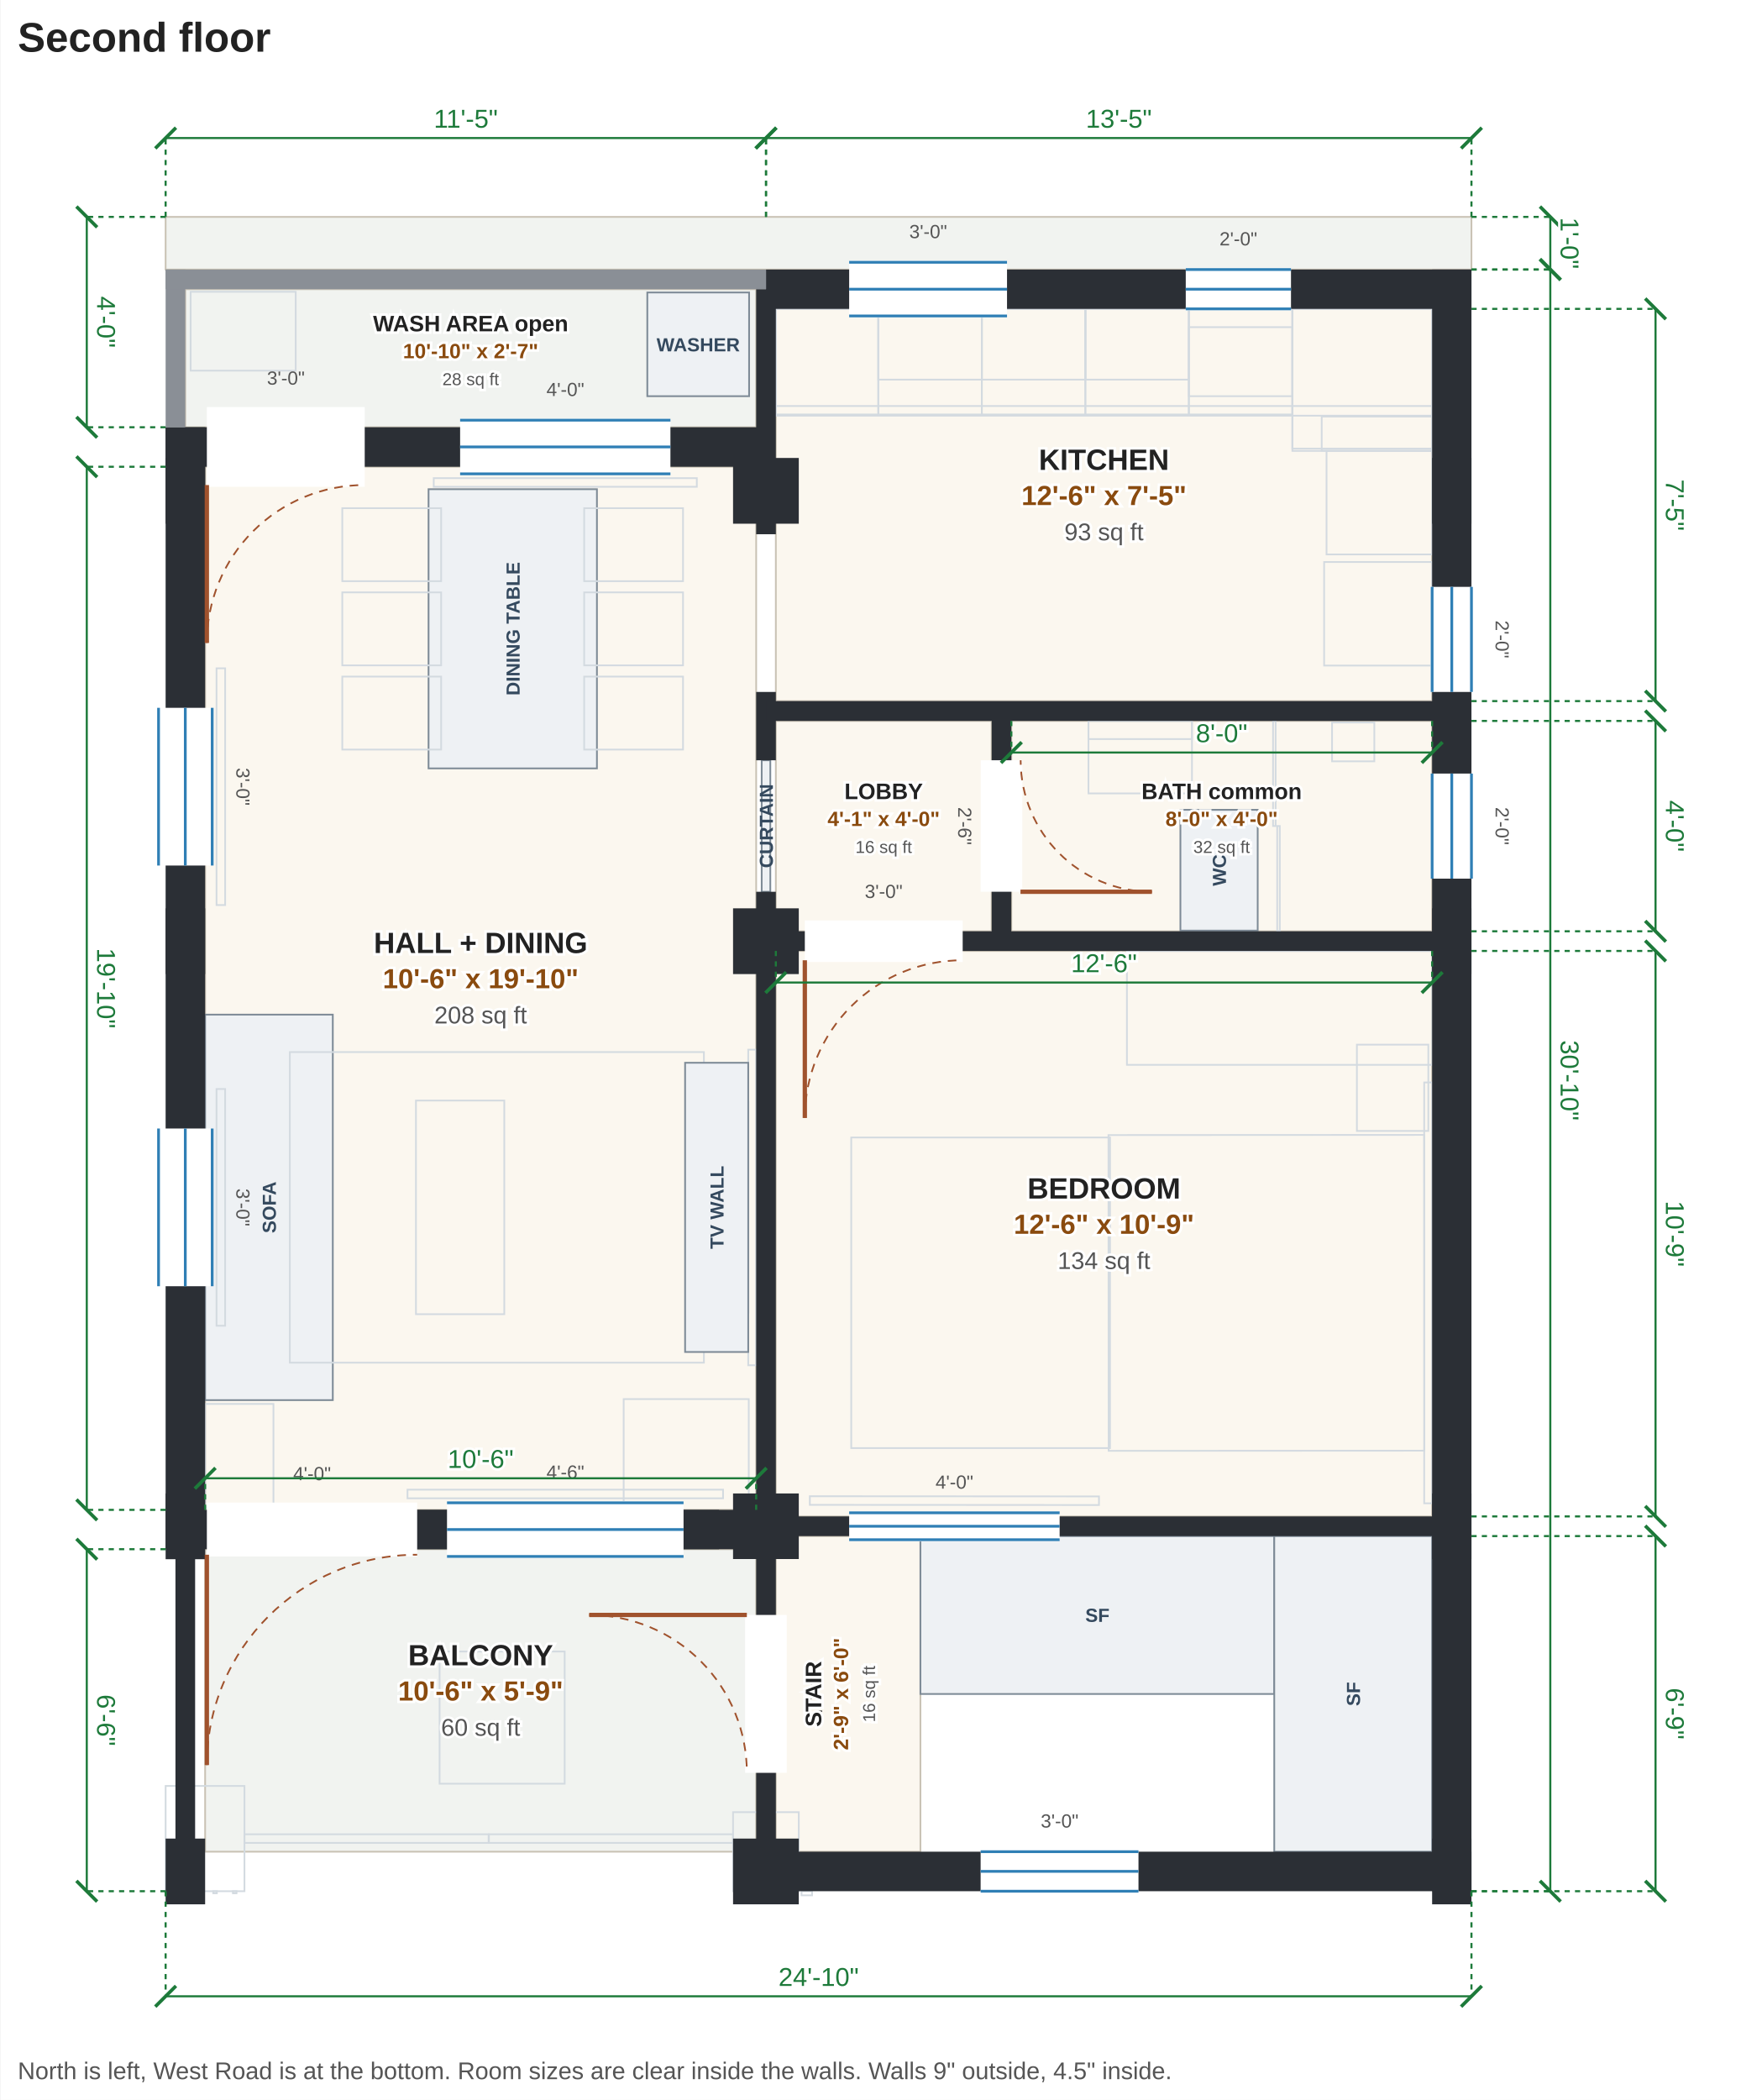
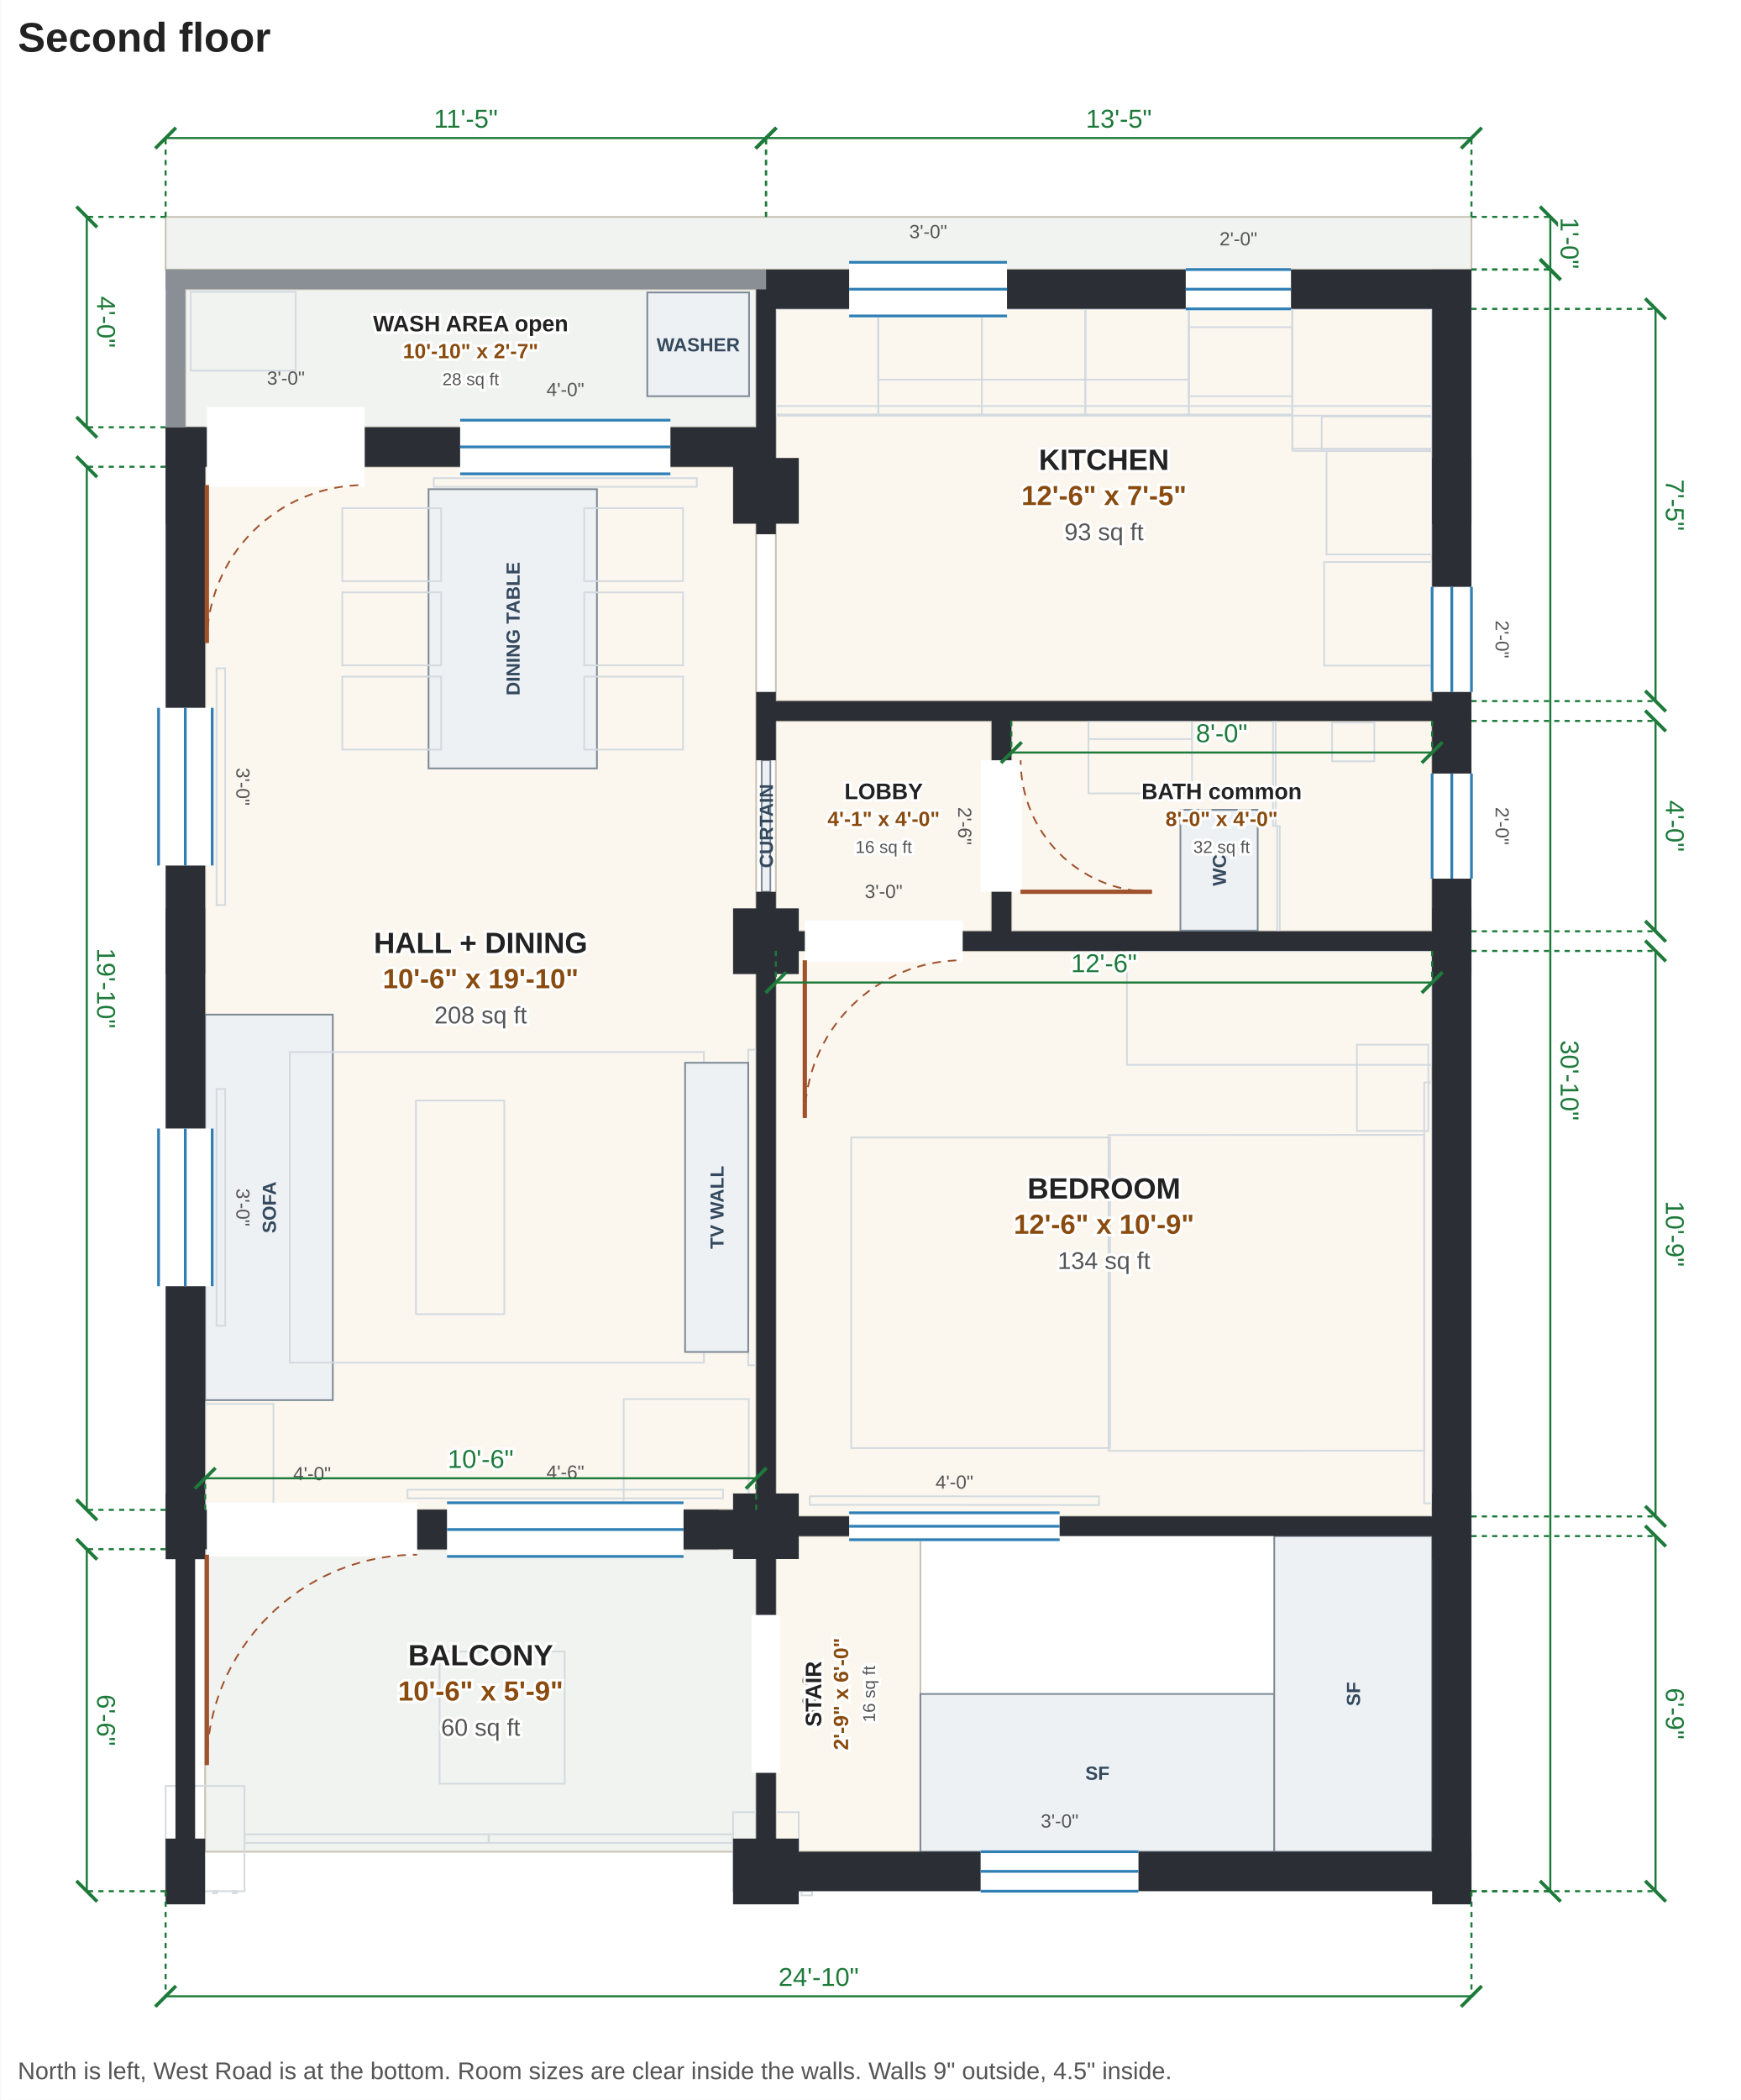
<svg xmlns="http://www.w3.org/2000/svg" viewBox="-96 -273 1009 1217" font-family="Segoe UI, Arial, sans-serif">
  <rect x="-95.72" y="-273.04" width="1009.32" height="1216.96" fill="#fff" />
  <polygon points="11.4,-105.4 342.3,-105.4 342.3,-25.4 11.4,-25.4" fill="#f1f3f0" stroke="#c9c2b4" stroke-width="1" />
  <polygon points="0.0,-147.3 756.9,-147.3 756.9,-116.8 0.0,-116.8" fill="#f1f3f0" stroke="#c9c2b4" stroke-width="1" />
  <polygon points="22.9,-2.5 342.3,-2.5 342.3,602.0 22.9,602.0" fill="#fbf7ef" stroke="#c9c2b4" stroke-width="1" />
  <polygon points="22.9,624.8 342.3,624.8 342.3,800.1 22.9,800.1" fill="#f1f3f0" stroke="#c9c2b4" stroke-width="1" />
  <polygon points="353.7,-94.0 734.1,-94.0 734.1,133.3 353.7,133.3" fill="#fbf7ef" stroke="#c9c2b4" stroke-width="1" />
  <polygon points="353.7,144.8 478.8,144.8 478.8,266.7 353.7,266.7" fill="#fbf7ef" stroke="#c9c2b4" stroke-width="1" />
  <polygon points="490.2,144.8 734.1,144.8 734.1,266.7 490.2,266.7" fill="#fbf7ef" stroke="#c9c2b4" stroke-width="1" />
  <polygon points="353.7,278.1 734.1,278.1 734.1,605.8 353.7,605.8" fill="#fbf7ef" stroke="#c9c2b4" stroke-width="1" />
  <polygon points="353.7,617.2 437.5,617.2 437.5,800.1 353.7,800.1" fill="#fbf7ef" stroke="#c9c2b4" stroke-width="1" />
  <polygon points="279.2,-103.5 338.2,-103.5 338.2,-43.4 279.2,-43.4" fill="#eef1f4" stroke="#7d8a96" stroke-width="1" />
  <text x="308.7" y="-69.4" font-size="11" font-weight="600" fill="#34495e" text-anchor="middle">WASHER</text>
  <polygon points="353.7,-94.0 413.1,-94.0 413.1,-32.8 353.7,-32.8" fill="none" stroke="#d3dae0" stroke-width="1" />
  <polygon points="413.1,-94.0 473.1,-94.0 473.1,-32.8 413.1,-32.8" fill="none" stroke="#d3dae0" stroke-width="1" />
  <polygon points="413.1,-94.0 473.1,-94.0 473.1,-53.0 413.1,-53.0" fill="none" stroke="#d3dae0" stroke-width="1" />
  <polygon points="473.1,-94.0 533.1,-94.0 533.1,-32.8 473.1,-32.8" fill="none" stroke="#d3dae0" stroke-width="1" />
  <polygon points="473.1,-94.0 533.1,-94.0 533.1,-53.0 473.1,-53.0" fill="none" stroke="#d3dae0" stroke-width="1" />
  <polygon points="533.1,-94.0 593.1,-94.0 593.1,-32.8 533.1,-32.8" fill="none" stroke="#d3dae0" stroke-width="1" />
  <polygon points="533.1,-94.0 593.1,-94.0 593.1,-53.0 533.1,-53.0" fill="none" stroke="#d3dae0" stroke-width="1" />
  <polygon points="593.1,-94.0 653.1,-94.0 653.1,-32.8 593.1,-32.8" fill="none" stroke="#d3dae0" stroke-width="1" />
  <polygon points="593.1,-83.4 653.1,-83.4 653.1,-43.4 593.1,-43.4" fill="none" stroke="#d3dae0" stroke-width="1" />
  <polygon points="653.1,-94.0 734.1,-94.0 734.1,-11.7 653.1,-11.7" fill="none" stroke="#d3dae0" stroke-width="1" />
  <polygon points="653.1,-94.0 734.1,-94.0 734.1,-13.0 653.1,-13.0" fill="none" stroke="#d3dae0" stroke-width="1" />
  <polygon points="734.1,-11.7 734.1,48.3 672.9,48.3 672.9,-11.7" fill="none" stroke="#d3dae0" stroke-width="1" />
  <polygon points="734.1,52.7 734.1,112.7 671.5,112.7 671.5,52.7" fill="none" stroke="#d3dae0" stroke-width="1" />
  <polygon points="337.8,365.7 337.8,487.7 323.6,487.7 323.6,365.7" fill="none" stroke="#d3dae0" stroke-width="1" />
  <polygon points="22.9,538.4 22.9,315.0 96.9,315.0 96.9,538.4" fill="#eef1f4" stroke="#7d8a96" stroke-width="1" />
  <text x="59.9" y="430.7" font-size="11" font-weight="600" fill="#34495e" text-anchor="middle" transform="rotate(-90 59.9 426.7)">SOFA</text>
  <polygon points="196.3,364.8 196.3,488.6 145.1,488.6 145.1,364.8" fill="none" stroke="#d3dae0" stroke-width="1" />
  <polygon points="312.0,336.7 312.0,516.7 72.0,516.7 72.0,336.7" fill="none" stroke="#d3dae0" stroke-width="1" />
  <polygon points="22.9,600.6 22.9,540.6 62.5,540.6 62.5,600.6" fill="none" stroke="#d3dae0" stroke-width="1" />
  <polygon points="265.5,537.8 338.0,537.8 338.0,614.4 265.5,614.4" fill="none" stroke="#d3dae0" stroke-width="1" />
  <polygon points="250.0,10.5 250.0,172.3 152.4,172.3 152.4,10.5" fill="#eef1f4" stroke="#7d8a96" stroke-width="1" />
  <text x="201.2" y="95.4" font-size="11" font-weight="600" fill="#34495e" text-anchor="middle" transform="rotate(-90 201.2 91.4)">DINING TABLE</text>
  <polygon points="102.4,63.8 102.4,21.5 159.7,21.5 159.7,63.8" fill="none" stroke="#d3dae0" stroke-width="1" />
  <polygon points="299.9,21.5 299.9,63.8 242.6,63.8 242.6,21.5" fill="none" stroke="#d3dae0" stroke-width="1" />
  <polygon points="102.4,112.6 102.4,70.3 159.7,70.3 159.7,112.6" fill="none" stroke="#d3dae0" stroke-width="1" />
  <polygon points="299.9,70.3 299.9,112.6 242.6,112.6 242.6,70.3" fill="none" stroke="#d3dae0" stroke-width="1" />
  <polygon points="102.4,161.4 102.4,119.1 159.7,119.1 159.7,161.4" fill="none" stroke="#d3dae0" stroke-width="1" />
  <polygon points="299.9,119.1 299.9,161.4 242.6,161.4 242.6,119.1" fill="none" stroke="#d3dae0" stroke-width="1" />
  <polygon points="323.1,595.3 140.2,595.3 140.2,590.3 323.1,590.3" fill="none" stroke="#d3dae0" stroke-width="1" />
  <polygon points="29.5,251.5 29.5,114.3 34.5,114.3 34.5,251.5" fill="none" stroke="#d3dae0" stroke-width="1" />
  <polygon points="29.5,495.3 29.5,358.1 34.5,358.1 34.5,495.3" fill="none" stroke="#d3dae0" stroke-width="1" />
  <polygon points="155.4,4.1 307.9,4.1 307.9,9.1 155.4,9.1" fill="none" stroke="#d3dae0" stroke-width="1" />
  <polygon points="345.5,243.8 345.5,167.6 350.5,167.6 350.5,243.8" fill="#eef1f4" stroke="#7d8a96" stroke-width="1" />
  <text x="348.0" y="209.7" font-size="11" font-weight="600" fill="#34495e" text-anchor="middle" transform="rotate(-90 348.0 205.7)">CURTAIN</text>
  <polygon points="729.5,384.7 729.6,567.7 546.6,567.8 546.5,384.8" fill="none" stroke="#d3dae0" stroke-width="1" />
  <polygon points="731.9,332.4 731.9,382.4 690.5,382.4 690.5,332.4" fill="none" stroke="#d3dae0" stroke-width="1" />
  <polygon points="557.2,278.1 734.2,278.1 734.2,344.1 557.2,344.1" fill="none" stroke="#d3dae0" stroke-width="1" />
  <polygon points="397.4,386.2 547.4,386.2 547.4,566.2 397.4,566.2" fill="none" stroke="#d3dae0" stroke-width="1" />
  <polygon points="541.0,599.2 373.4,599.1 373.4,594.1 541.0,594.2" fill="none" stroke="#d3dae0" stroke-width="1" />
  <polygon points="534.9,144.8 594.9,144.8 594.9,186.8 534.9,186.8" fill="none" stroke="#d3dae0" stroke-width="1" />
  <polygon points="534.9,140.3 594.9,140.3 594.9,155.3 534.9,155.3" fill="none" stroke="#d3dae0" stroke-width="1" />
  <polygon points="633.0,266.3 588.2,266.3 588.2,196.3 633.0,196.3" fill="#eef1f4" stroke="#7d8a96" stroke-width="1" />
  <text x="610.6" y="235.3" font-size="11" font-weight="600" fill="#34495e" text-anchor="middle" transform="rotate(-90 610.6 231.3)">WC</text>
  <polygon points="676.1,145.7 700.6,145.7 700.6,168.2 676.1,168.2" fill="none" stroke="#d3dae0" stroke-width="1" />
  <polygon points="45.7,790.0 187.2,790.0 187.2,795.0 45.7,795.0" fill="none" stroke="#d3dae0" stroke-width="1" />
  <polygon points="187.4,790.0 328.9,790.0 328.9,795.0 187.4,795.0" fill="none" stroke="#d3dae0" stroke-width="1" />
  <polygon points="158.8,684.1 231.3,684.1 231.3,760.7 158.8,760.7" fill="none" stroke="#d3dae0" stroke-width="1" />
  <polygon points="14.5,-103.9 75.4,-103.9 75.4,-58.2 14.5,-58.2" fill="none" stroke="#d3dae0" stroke-width="1" />
  <polygon points="353.7,-94.6 734.1,-94.6 734.1,-32.1 353.7,-32.1" fill="none" stroke="#d3dae0" stroke-width="1" />
  <polygon points="670.1,-31.6 734.1,-31.6 734.1,-11.8 670.1,-11.8" fill="none" stroke="#d3dae0" stroke-width="1" />
  <polygon points="353.7,-94.1 734.1,-94.1 734.1,-37.7 353.7,-37.7" fill="none" stroke="#d3dae0" stroke-width="1" />
  <polygon points="337.7,335.3 342.3,335.3 342.3,518.2 337.7,518.2" fill="none" stroke="#d3dae0" stroke-width="1" />
  <polygon points="301.1,342.9 337.7,342.9 337.7,510.5 301.1,510.5" fill="#eef1f4" stroke="#7d8a96" stroke-width="1" />
  <text x="319.4" y="430.7" font-size="11" font-weight="600" fill="#34495e" text-anchor="middle" transform="rotate(-90 319.4 426.7)">TV WALL</text>
  <polygon points="729.5,354.3 734.1,354.3 734.1,598.2 729.5,598.2" fill="none" stroke="#d3dae0" stroke-width="1" />
  <polygon points="641.9,144.8 643.4,144.8 643.4,205.7 641.9,205.7" fill="none" stroke="#d3dae0" stroke-width="1" />
  <polygon points="644.3,205.7 645.8,205.7 645.8,266.7 644.3,266.7" fill="none" stroke="#d3dae0" stroke-width="1" />
-   <polygon points="642.6,617.2 642.6,708.7 437.5,708.7 437.5,617.2" fill="#eef1f4" stroke="#7d8a96" stroke-width="1" />
-   <text x="540.1" y="666.9" font-size="11" font-weight="600" fill="#34495e" text-anchor="middle">SF</text>
+   <polygon points="642.6,708.7 642.6,800.1 437.5,800.1 437.5,708.7" fill="#eef1f4" stroke="#7d8a96" stroke-width="1" />
+   <text x="540.1" y="758.4" font-size="11" font-weight="600" fill="#34495e" text-anchor="middle">SF</text>
  <polygon points="642.6,617.2 734.1,617.2 734.1,800.1 642.6,800.1" fill="#eef1f4" stroke="#7d8a96" stroke-width="1" />
  <text x="688.3" y="712.7" font-size="11" font-weight="600" fill="#34495e" text-anchor="middle" transform="rotate(-90 688.3 708.7)">SF</text>
  <polygon points="0.0,762.0 45.7,762.0 45.7,823.0 0.0,823.0" fill="none" stroke="#d3dae0" stroke-width="1" />
  <polygon points="4.7,823.0 6.9,823.0 6.9,824.2 4.7,824.2" fill="none" stroke="#d3dae0" stroke-width="1" />
  <polygon points="16.2,823.0 18.3,823.0 18.3,824.2 16.2,824.2" fill="none" stroke="#d3dae0" stroke-width="1" />
  <polygon points="27.6,823.0 29.7,823.0 29.7,824.2 27.6,824.2" fill="none" stroke="#d3dae0" stroke-width="1" />
  <polygon points="39.0,823.0 41.1,823.0 41.1,824.2 39.0,824.2" fill="none" stroke="#d3dae0" stroke-width="1" />
  <polygon points="328.9,777.2 367.0,777.2 367.0,823.0 328.9,823.0" fill="none" stroke="#d3dae0" stroke-width="1" />
  <polygon points="368.6,823.0 374.7,823.0 374.7,825.4 368.6,825.4" fill="none" stroke="#d3dae0" stroke-width="1" />
  <polygon points="746.2,823.0 752.3,823.0 752.3,825.4 746.2,825.4" fill="none" stroke="#d3dae0" stroke-width="1" />
  <polygon points="22.9,624.8 22.9,-25.4 0.0,-25.4 0.0,624.8" fill="#2b2f35" />
  <polygon points="17.1,811.5 17.1,624.8 5.7,624.8 5.7,811.5" fill="#2b2f35" />
  <polygon points="0.0,-2.5 348.0,-2.5 348.0,-25.4 0.0,-25.4" fill="#2b2f35" />
  <polygon points="348.0,-94.0 756.9,-94.0 756.9,-116.8 348.0,-116.8" fill="#2b2f35" />
  <polygon points="11.4,-25.4 11.4,-116.8 -0.0,-116.8 -0.0,-25.4" fill="#8a8f96" />
  <polygon points="-0.0,-105.4 348.0,-105.4 348.0,-116.8 -0.0,-116.8" fill="#8a8f96" />
  <polygon points="734.1,-116.8 734.1,823.0 756.9,823.0 756.9,-116.8" fill="#2b2f35" />
  <polygon points="756.9,800.1 348.0,800.1 348.0,823.0 756.9,823.0" fill="#2b2f35" />
  <polygon points="342.3,-105.4 342.3,36.6 353.7,36.6 353.7,-105.4" fill="#2b2f35" />
  <polygon points="342.3,128.0 342.3,167.6 353.7,167.6 353.7,128.0" fill="#2b2f35" />
  <polygon points="342.3,243.8 342.3,811.5 353.7,811.5 353.7,243.8" fill="#2b2f35" />
  <polygon points="11.4,624.8 165.3,624.8 165.3,602.0 11.4,602.0" fill="#2b2f35" />
  <polygon points="142.5,624.8 320.8,624.8 320.8,602.0 142.5,602.0" fill="#2b2f35" />
  <polygon points="297.9,624.8 348.0,624.8 348.0,602.0 297.9,602.0" fill="#2b2f35" />
  <polygon points="348.0,144.8 745.5,144.8 745.5,133.3 348.0,133.3" fill="#2b2f35" />
  <polygon points="478.8,139.1 478.8,272.4 490.2,272.4 490.2,139.1" fill="#2b2f35" />
  <polygon points="348.0,278.1 745.5,278.1 745.5,266.7 348.0,266.7" fill="#2b2f35" />
  <polygon points="348.0,617.2 745.5,617.2 745.5,605.8 348.0,605.8" fill="#2b2f35" />
  <polygon points="0.0,-7.6 0.0,30.5 22.9,30.5 22.9,-7.6" fill="#2b2f35" />
  <polygon points="328.9,30.5 367.0,30.5 367.0,-7.6 328.9,-7.6" fill="#2b2f35" />
  <polygon points="734.1,-7.6 734.1,30.5 756.9,30.5 756.9,-7.6" fill="#2b2f35" />
  <polygon points="0.0,253.4 0.0,291.5 22.9,291.5 22.9,253.4" fill="#2b2f35" />
  <polygon points="328.9,291.5 367.0,291.5 367.0,253.4 328.9,253.4" fill="#2b2f35" />
  <polygon points="734.1,253.4 734.1,291.5 756.9,291.5 756.9,253.4" fill="#2b2f35" />
  <polygon points="0.0,592.5 0.0,630.6 22.9,630.6 22.9,592.5" fill="#2b2f35" />
  <polygon points="328.9,630.5 367.0,630.5 367.0,592.5 328.9,592.5" fill="#2b2f35" />
  <polygon points="734.1,592.5 734.1,630.6 756.9,630.6 756.9,592.5" fill="#2b2f35" />
  <polygon points="0.0,792.5 0.0,830.6 22.9,830.6 22.9,792.5" fill="#2b2f35" />
  <polygon points="328.9,830.6 367.0,830.6 367.0,792.5 328.9,792.5" fill="#2b2f35" />
  <polygon points="734.1,792.5 734.1,830.6 756.9,830.6 756.9,792.5" fill="#2b2f35" />
  <polygon points="23.9,597.8 145.8,597.8 145.8,629.0 23.9,629.0" fill="#fff" />
  <line x1="23.9" y1="628.0" x2="23.9" y2="749.9" stroke="#a0522d" stroke-width="2.5" />
  <path d="M23.9,749.9 A121.9,121.9 0 0 1 145.8,628.0" fill="none" stroke="#a0522d" stroke-width="1" stroke-dasharray="5 4" />
  <text x="84.9" y="584.8" font-size="11" fill="#555" text-anchor="middle" transform="rotate(0 84.9 584.8)">4'-0"</text>
-   <polygon points="360.0,662.9 360.0,754.4 335.9,754.4 335.9,662.9" fill="#fff" />
-   <line x1="336.9" y1="662.9" x2="245.5" y2="662.9" stroke="#a0522d" stroke-width="2.5" />
-   <path d="M245.5,662.9 A91.4,91.4 0 0 1 336.9,754.4" fill="none" stroke="#a0522d" stroke-width="1" stroke-dasharray="5 4" />
-   <text x="373.0" y="708.7" font-size="11" fill="#555" text-anchor="middle" transform="rotate(90 373.0 708.7)">3'-0"</text>
+   <polygon points="356.2,662.9 356.2,754.4 339.7,754.4 339.7,662.9" fill="#fff" />
+   <text x="369.2" y="708.7" font-size="11" fill="#555" text-anchor="middle" transform="rotate(90 369.2 708.7)">3'-0"</text>
  <polygon points="23.9,-37.1 115.4,-37.1 115.4,9.1 23.9,9.1" fill="#fff" />
  <line x1="23.9" y1="8.1" x2="23.9" y2="99.6" stroke="#a0522d" stroke-width="2.5" />
  <path d="M23.9,99.6 A91.4,91.4 0 0 1 115.4,8.1" fill="none" stroke="#a0522d" stroke-width="1" stroke-dasharray="5 4" />
  <text x="69.7" y="-50.1" font-size="11" fill="#555" text-anchor="middle" transform="rotate(0 69.7 -50.1)">3'-0"</text>
  <polygon points="472.4,243.8 472.5,167.6 496.6,167.6 496.5,243.8" fill="#fff" />
  <line x1="495.5" y1="243.8" x2="571.7" y2="243.8" stroke="#a0522d" stroke-width="2.5" />
  <path d="M571.7,243.8 A76.2,76.2 0 0 1 495.6,167.6" fill="none" stroke="#a0522d" stroke-width="1" stroke-dasharray="5 4" />
  <text x="459.4" y="205.7" font-size="11" fill="#555" text-anchor="middle" transform="rotate(90 459.4 205.7)">2'-6"</text>
  <polygon points="370.5,260.4 462.0,260.4 462.0,284.5 370.5,284.5" fill="#fff" />
  <line x1="370.5" y1="283.5" x2="370.5" y2="374.9" stroke="#a0522d" stroke-width="2.5" />
  <path d="M370.5,374.9 A91.4,91.4 0 0 1 462.0,283.5" fill="none" stroke="#a0522d" stroke-width="1" stroke-dasharray="5 4" />
  <text x="416.2" y="247.4" font-size="11" fill="#555" text-anchor="middle" transform="rotate(0 416.2 247.4)">3'-0"</text>
  <polygon points="163.1,596.9 300.2,596.9 300.2,630.0 163.1,630.0" fill="#fff" />
  <line x1="163.1" y1="597.9" x2="300.2" y2="597.9" stroke="#2f7fb5" stroke-width="1.6" />
  <line x1="163.1" y1="613.4" x2="300.2" y2="613.4" stroke="#2f7fb5" stroke-width="1.6" />
  <line x1="163.1" y1="629.0" x2="300.2" y2="629.0" stroke="#2f7fb5" stroke-width="1.6" />
  <text x="231.7" y="583.9" font-size="11" fill="#555" text-anchor="middle" transform="rotate(0 231.7 583.9)">4'-6"</text>
  <polygon points="170.7,-30.5 292.6,-30.5 292.6,2.6 170.7,2.6" fill="#fff" />
  <line x1="170.7" y1="-29.5" x2="292.6" y2="-29.5" stroke="#2f7fb5" stroke-width="1.6" />
  <line x1="170.7" y1="-14.0" x2="292.6" y2="-14.0" stroke="#2f7fb5" stroke-width="1.6" />
  <line x1="170.7" y1="1.6" x2="292.6" y2="1.6" stroke="#2f7fb5" stroke-width="1.6" />
  <text x="231.7" y="-43.5" font-size="11" fill="#555" text-anchor="middle" transform="rotate(0 231.7 -43.5)">4'-0"</text>
  <polygon points="28.0,137.2 28.0,228.6 -5.1,228.6 -5.1,137.2" fill="#fff" />
  <line x1="27.0" y1="137.2" x2="27.0" y2="228.6" stroke="#2f7fb5" stroke-width="1.6" />
  <line x1="11.4" y1="137.2" x2="11.4" y2="228.6" stroke="#2f7fb5" stroke-width="1.6" />
  <line x1="-4.1" y1="137.2" x2="-4.1" y2="228.6" stroke="#2f7fb5" stroke-width="1.6" />
  <text x="41.0" y="182.9" font-size="11" fill="#555" text-anchor="middle" transform="rotate(90 41.0 182.9)">3'-0"</text>
  <polygon points="28.0,381.0 28.0,472.4 -5.1,472.4 -5.1,381.0" fill="#fff" />
  <line x1="27.0" y1="381.0" x2="27.0" y2="472.4" stroke="#2f7fb5" stroke-width="1.6" />
  <line x1="11.4" y1="381.0" x2="11.4" y2="472.4" stroke="#2f7fb5" stroke-width="1.6" />
  <line x1="-4.1" y1="381.0" x2="-4.1" y2="472.4" stroke="#2f7fb5" stroke-width="1.6" />
  <text x="41.0" y="426.7" font-size="11" fill="#555" text-anchor="middle" transform="rotate(90 41.0 426.7)">3'-0"</text>
  <polygon points="396.2,602.7 518.2,602.7 518.2,620.3 396.2,620.3" fill="#fff" />
  <line x1="396.2" y1="603.7" x2="518.2" y2="603.7" stroke="#2f7fb5" stroke-width="1.6" />
  <line x1="396.2" y1="611.5" x2="518.2" y2="611.5" stroke="#2f7fb5" stroke-width="1.6" />
  <line x1="396.2" y1="619.3" x2="518.2" y2="619.3" stroke="#2f7fb5" stroke-width="1.6" />
  <text x="457.2" y="589.7" font-size="11" fill="#555" text-anchor="middle" transform="rotate(0 457.2 589.7)">4'-0"</text>
  <polygon points="757.9,175.3 757.9,236.2 733.1,236.2 733.1,175.3" fill="#fff" />
  <line x1="756.9" y1="175.3" x2="756.9" y2="236.2" stroke="#2f7fb5" stroke-width="1.6" />
  <line x1="745.5" y1="175.3" x2="745.5" y2="236.2" stroke="#2f7fb5" stroke-width="1.6" />
  <line x1="734.1" y1="175.3" x2="734.1" y2="236.2" stroke="#2f7fb5" stroke-width="1.6" />
  <text x="770.9" y="205.7" font-size="11" fill="#555" text-anchor="middle" transform="rotate(90 770.9 205.7)">2'-0"</text>
  <polygon points="472.4,799.1 563.9,799.1 563.9,824.0 472.4,824.0" fill="#fff" />
  <line x1="472.4" y1="800.1" x2="563.9" y2="800.1" stroke="#2f7fb5" stroke-width="1.6" />
  <line x1="472.4" y1="811.5" x2="563.9" y2="811.5" stroke="#2f7fb5" stroke-width="1.6" />
  <line x1="472.4" y1="823.0" x2="563.9" y2="823.0" stroke="#2f7fb5" stroke-width="1.6" />
  <text x="518.2" y="786.1" font-size="11" fill="#555" text-anchor="middle" transform="rotate(0 518.2 786.1)">3'-0"</text>
  <polygon points="396.2,-122.0 487.7,-122.0 487.7,-88.9 396.2,-88.9" fill="#fff" />
  <line x1="396.2" y1="-121.0" x2="487.7" y2="-121.0" stroke="#2f7fb5" stroke-width="1.6" />
  <line x1="396.2" y1="-105.4" x2="487.7" y2="-105.4" stroke="#2f7fb5" stroke-width="1.6" />
  <line x1="396.2" y1="-89.9" x2="487.7" y2="-89.9" stroke="#2f7fb5" stroke-width="1.6" />
  <text x="442.0" y="-135.0" font-size="11" fill="#555" text-anchor="middle" transform="rotate(0 442.0 -135.0)">3'-0"</text>
  <polygon points="591.3,-117.8 652.3,-117.8 652.3,-93.0 591.3,-93.0" fill="#fff" />
  <line x1="591.3" y1="-116.8" x2="652.3" y2="-116.8" stroke="#2f7fb5" stroke-width="1.6" />
  <line x1="591.3" y1="-105.4" x2="652.3" y2="-105.4" stroke="#2f7fb5" stroke-width="1.6" />
  <line x1="591.3" y1="-94.0" x2="652.3" y2="-94.0" stroke="#2f7fb5" stroke-width="1.6" />
  <text x="621.8" y="-130.8" font-size="11" fill="#555" text-anchor="middle" transform="rotate(0 621.8 -130.8)">2'-0"</text>
  <polygon points="757.9,67.1 757.9,128.0 733.1,128.0 733.1,67.1" fill="#fff" />
  <line x1="756.9" y1="67.1" x2="756.9" y2="128.0" stroke="#2f7fb5" stroke-width="1.6" />
  <line x1="745.5" y1="67.1" x2="745.5" y2="128.0" stroke="#2f7fb5" stroke-width="1.6" />
  <line x1="734.1" y1="67.1" x2="734.1" y2="128.0" stroke="#2f7fb5" stroke-width="1.6" />
  <text x="770.9" y="97.5" font-size="11" fill="#555" text-anchor="middle" transform="rotate(90 770.9 97.5)">2'-0"</text>
  <g stroke="#1d7a3a" stroke-width="1.2">
    <line x1="0.0" y1="883.9" x2="756.9" y2="883.9" />
    <line x1="0.0" y1="823.0" x2="0.0" y2="883.9" stroke-dasharray="3 3" />
    <line x1="756.9" y1="823.0" x2="756.9" y2="883.9" stroke-dasharray="3 3" />
  </g>
  <line x1="-6.0" y1="889.9" x2="6.0" y2="877.9" stroke="#1d7a3a" stroke-width="2" />
  <line x1="750.9" y1="889.9" x2="762.9" y2="877.9" stroke="#1d7a3a" stroke-width="2" />
  <text x="378.5" y="877.9" font-size="15" fill="#1d7a3a" text-anchor="middle" paint-order="stroke" stroke="#fff" stroke-width="3" transform="rotate(0 378.5 877.9)">24'-10"</text>
  <g stroke="#1d7a3a" stroke-width="1.2">
    <line x1="0.0" y1="-193.0" x2="348.0" y2="-193.0" />
    <line x1="0.0" y1="-147.3" x2="0.0" y2="-193.0" stroke-dasharray="3 3" />
    <line x1="348.0" y1="-147.3" x2="348.0" y2="-193.0" stroke-dasharray="3 3" />
  </g>
  <line x1="-6.0" y1="-187.0" x2="6.0" y2="-199.0" stroke="#1d7a3a" stroke-width="2" />
  <line x1="342.0" y1="-187.0" x2="354.0" y2="-199.0" stroke="#1d7a3a" stroke-width="2" />
  <text x="174.0" y="-199.0" font-size="15" fill="#1d7a3a" text-anchor="middle" paint-order="stroke" stroke="#fff" stroke-width="3" transform="rotate(0 174.0 -199.0)">11'-5"</text>
  <g stroke="#1d7a3a" stroke-width="1.2">
    <line x1="348.0" y1="-193.0" x2="756.9" y2="-193.0" />
    <line x1="348.0" y1="-147.3" x2="348.0" y2="-193.0" stroke-dasharray="3 3" />
    <line x1="756.9" y1="-147.3" x2="756.9" y2="-193.0" stroke-dasharray="3 3" />
  </g>
  <line x1="342.0" y1="-187.0" x2="354.0" y2="-199.0" stroke="#1d7a3a" stroke-width="2" />
  <line x1="750.9" y1="-187.0" x2="762.9" y2="-199.0" stroke="#1d7a3a" stroke-width="2" />
  <text x="552.5" y="-199.0" font-size="15" fill="#1d7a3a" text-anchor="middle" paint-order="stroke" stroke="#fff" stroke-width="3" transform="rotate(0 552.5 -199.0)">13'-5"</text>
  <g stroke="#1d7a3a" stroke-width="1.2">
    <line x1="802.6" y1="-116.8" x2="802.6" y2="823.0" />
    <line x1="756.9" y1="-116.8" x2="802.6" y2="-116.8" stroke-dasharray="3 3" />
    <line x1="756.9" y1="823.0" x2="802.6" y2="823.0" stroke-dasharray="3 3" />
  </g>
  <line x1="796.6" y1="-122.8" x2="808.6" y2="-110.8" stroke="#1d7a3a" stroke-width="2" />
  <line x1="796.6" y1="817.0" x2="808.6" y2="829.0" stroke="#1d7a3a" stroke-width="2" />
  <text x="808.6" y="353.1" font-size="15" fill="#1d7a3a" text-anchor="middle" paint-order="stroke" stroke="#fff" stroke-width="3" transform="rotate(90 808.6 353.1)">30'-10"</text>
  <g stroke="#1d7a3a" stroke-width="1.2">
    <line x1="802.6" y1="-147.3" x2="802.6" y2="-116.8" />
    <line x1="756.9" y1="-147.3" x2="802.6" y2="-147.3" stroke-dasharray="3 3" />
    <line x1="756.9" y1="-116.8" x2="802.6" y2="-116.8" stroke-dasharray="3 3" />
  </g>
  <line x1="796.6" y1="-153.3" x2="808.6" y2="-141.3" stroke="#1d7a3a" stroke-width="2" />
  <line x1="796.6" y1="-122.8" x2="808.6" y2="-110.8" stroke="#1d7a3a" stroke-width="2" />
  <text x="808.6" y="-132.1" font-size="15" fill="#1d7a3a" text-anchor="middle" paint-order="stroke" stroke="#fff" stroke-width="3" transform="rotate(90 808.6 -132.1)">1'-0"</text>
  <g stroke="#1d7a3a" stroke-width="1.2">
    <line x1="863.6" y1="-94.0" x2="863.6" y2="133.3" />
    <line x1="756.9" y1="-94.0" x2="863.6" y2="-94.0" stroke-dasharray="3 3" />
    <line x1="756.9" y1="133.3" x2="863.6" y2="133.3" stroke-dasharray="3 3" />
  </g>
  <line x1="857.6" y1="-100.0" x2="869.6" y2="-88.0" stroke="#1d7a3a" stroke-width="2" />
  <line x1="857.6" y1="127.3" x2="869.6" y2="139.3" stroke="#1d7a3a" stroke-width="2" />
  <text x="869.6" y="19.7" font-size="15" fill="#1d7a3a" text-anchor="middle" paint-order="stroke" stroke="#fff" stroke-width="3" transform="rotate(90 869.6 19.7)">7'-5"</text>
  <g stroke="#1d7a3a" stroke-width="1.2">
    <line x1="863.6" y1="144.8" x2="863.6" y2="266.7" />
    <line x1="756.9" y1="144.8" x2="863.6" y2="144.8" stroke-dasharray="3 3" />
    <line x1="756.9" y1="266.7" x2="863.6" y2="266.7" stroke-dasharray="3 3" />
  </g>
  <line x1="857.6" y1="138.8" x2="869.6" y2="150.8" stroke="#1d7a3a" stroke-width="2" />
  <line x1="857.6" y1="260.7" x2="869.6" y2="272.7" stroke="#1d7a3a" stroke-width="2" />
  <text x="869.6" y="205.7" font-size="15" fill="#1d7a3a" text-anchor="middle" paint-order="stroke" stroke="#fff" stroke-width="3" transform="rotate(90 869.6 205.7)">4'-0"</text>
  <g stroke="#1d7a3a" stroke-width="1.2">
    <line x1="863.6" y1="278.1" x2="863.6" y2="605.8" />
    <line x1="756.9" y1="278.1" x2="863.6" y2="278.1" stroke-dasharray="3 3" />
    <line x1="756.9" y1="605.8" x2="863.6" y2="605.8" stroke-dasharray="3 3" />
  </g>
  <line x1="857.6" y1="272.1" x2="869.6" y2="284.1" stroke="#1d7a3a" stroke-width="2" />
  <line x1="857.6" y1="599.8" x2="869.6" y2="611.8" stroke="#1d7a3a" stroke-width="2" />
  <text x="869.6" y="442.0" font-size="15" fill="#1d7a3a" text-anchor="middle" paint-order="stroke" stroke="#fff" stroke-width="3" transform="rotate(90 869.6 442.0)">10'-9"</text>
  <g stroke="#1d7a3a" stroke-width="1.2">
    <line x1="863.6" y1="617.2" x2="863.6" y2="823.0" />
    <line x1="756.9" y1="617.2" x2="863.6" y2="617.2" stroke-dasharray="3 3" />
    <line x1="756.9" y1="823.0" x2="863.6" y2="823.0" stroke-dasharray="3 3" />
  </g>
  <line x1="857.6" y1="611.2" x2="869.6" y2="623.2" stroke="#1d7a3a" stroke-width="2" />
  <line x1="857.6" y1="817.0" x2="869.6" y2="829.0" stroke="#1d7a3a" stroke-width="2" />
  <text x="869.6" y="720.1" font-size="15" fill="#1d7a3a" text-anchor="middle" paint-order="stroke" stroke="#fff" stroke-width="3" transform="rotate(90 869.6 720.1)">6'-9"</text>
  <g stroke="#1d7a3a" stroke-width="1.2">
    <line x1="353.7" y1="296.4" x2="734.1" y2="296.4" />
    <line x1="353.7" y1="278.1" x2="353.7" y2="296.4" stroke-dasharray="3 3" />
    <line x1="734.1" y1="278.1" x2="734.1" y2="296.4" stroke-dasharray="3 3" />
  </g>
  <line x1="347.7" y1="302.4" x2="359.7" y2="290.4" stroke="#1d7a3a" stroke-width="2" />
  <line x1="728.1" y1="302.4" x2="740.1" y2="290.4" stroke="#1d7a3a" stroke-width="2" />
  <text x="543.9" y="290.4" font-size="15" fill="#1d7a3a" text-anchor="middle" paint-order="stroke" stroke="#fff" stroke-width="3" transform="rotate(0 543.9 290.4)">12'-6"</text>
  <g stroke="#1d7a3a" stroke-width="1.2">
    <line x1="490.2" y1="163.1" x2="734.1" y2="163.1" />
    <line x1="490.2" y1="144.8" x2="490.2" y2="163.1" stroke-dasharray="3 3" />
    <line x1="734.1" y1="144.8" x2="734.1" y2="163.1" stroke-dasharray="3 3" />
  </g>
  <line x1="484.2" y1="169.1" x2="496.2" y2="157.1" stroke="#1d7a3a" stroke-width="2" />
  <line x1="728.1" y1="169.1" x2="740.1" y2="157.1" stroke="#1d7a3a" stroke-width="2" />
  <text x="612.1" y="157.1" font-size="15" fill="#1d7a3a" text-anchor="middle" paint-order="stroke" stroke="#fff" stroke-width="3" transform="rotate(0 612.1 157.1)">8'-0"</text>
  <g stroke="#1d7a3a" stroke-width="1.2">
    <line x1="-45.7" y1="-2.5" x2="-45.7" y2="602.0" />
    <line x1="0.0" y1="-2.5" x2="-45.7" y2="-2.5" stroke-dasharray="3 3" />
    <line x1="0.0" y1="602.0" x2="-45.7" y2="602.0" stroke-dasharray="3 3" />
  </g>
  <line x1="-51.7" y1="-8.5" x2="-39.7" y2="3.5" stroke="#1d7a3a" stroke-width="2" />
  <line x1="-51.7" y1="596.0" x2="-39.7" y2="608.0" stroke="#1d7a3a" stroke-width="2" />
  <text x="-39.7" y="299.7" font-size="15" fill="#1d7a3a" text-anchor="middle" paint-order="stroke" stroke="#fff" stroke-width="3" transform="rotate(90 -39.7 299.7)">19'-10"</text>
  <g stroke="#1d7a3a" stroke-width="1.2">
    <line x1="-45.7" y1="-147.3" x2="-45.7" y2="-25.4" />
    <line x1="0.0" y1="-147.3" x2="-45.7" y2="-147.3" stroke-dasharray="3 3" />
    <line x1="0.0" y1="-25.4" x2="-45.7" y2="-25.4" stroke-dasharray="3 3" />
  </g>
  <line x1="-51.7" y1="-153.3" x2="-39.7" y2="-141.3" stroke="#1d7a3a" stroke-width="2" />
  <line x1="-51.7" y1="-31.4" x2="-39.7" y2="-19.4" stroke="#1d7a3a" stroke-width="2" />
  <text x="-39.7" y="-86.4" font-size="15" fill="#1d7a3a" text-anchor="middle" paint-order="stroke" stroke="#fff" stroke-width="3" transform="rotate(90 -39.7 -86.4)">4'-0"</text>
  <g stroke="#1d7a3a" stroke-width="1.2">
    <line x1="22.9" y1="583.7" x2="342.3" y2="583.7" />
    <line x1="22.9" y1="602.0" x2="22.9" y2="583.7" stroke-dasharray="3 3" />
    <line x1="342.3" y1="602.0" x2="342.3" y2="583.7" stroke-dasharray="3 3" />
  </g>
  <line x1="16.9" y1="589.7" x2="28.9" y2="577.7" stroke="#1d7a3a" stroke-width="2" />
  <line x1="336.3" y1="589.7" x2="348.3" y2="577.7" stroke="#1d7a3a" stroke-width="2" />
  <text x="182.6" y="577.7" font-size="15" fill="#1d7a3a" text-anchor="middle" paint-order="stroke" stroke="#fff" stroke-width="3" transform="rotate(0 182.6 577.7)">10'-6"</text>
  <g stroke="#1d7a3a" stroke-width="1.2">
    <line x1="-45.7" y1="624.8" x2="-45.7" y2="823.0" />
    <line x1="0.0" y1="624.8" x2="-45.7" y2="624.8" stroke-dasharray="3 3" />
    <line x1="0.0" y1="823.0" x2="-45.7" y2="823.0" stroke-dasharray="3 3" />
  </g>
  <line x1="-51.7" y1="618.8" x2="-39.7" y2="630.8" stroke="#1d7a3a" stroke-width="2" />
  <line x1="-51.7" y1="817.0" x2="-39.7" y2="829.0" stroke="#1d7a3a" stroke-width="2" />
  <text x="-39.7" y="723.9" font-size="15" fill="#1d7a3a" text-anchor="middle" paint-order="stroke" stroke="#fff" stroke-width="3" transform="rotate(90 -39.7 723.9)">6'-6"</text>
  <g text-anchor="middle">
    <text x="176.8" y="-81.0" font-size="13" font-weight="700" fill="#222" paint-order="stroke" stroke="#fff" stroke-width="3">WASH AREA open</text>
    <text x="176.8" y="-65.4" font-size="12" font-weight="600" fill="#8a4b0f" paint-order="stroke" stroke="#fff" stroke-width="3">10'-10" x 2'-7"</text>
    <text x="176.8" y="-49.8" font-size="10" font-weight="400" fill="#555" paint-order="stroke" stroke="#fff" stroke-width="3">28 sq ft</text>
  </g>
  <g text-anchor="middle">
    <text x="182.6" y="279.3" font-size="17" font-weight="700" fill="#222" paint-order="stroke" stroke="#fff" stroke-width="3">HALL + DINING</text>
    <text x="182.6" y="299.7" font-size="16" font-weight="600" fill="#8a4b0f" paint-order="stroke" stroke="#fff" stroke-width="3">10'-6" x 19'-10"</text>
    <text x="182.6" y="320.1" font-size="14" font-weight="400" fill="#555" paint-order="stroke" stroke="#fff" stroke-width="3">208 sq ft</text>
  </g>
  <g text-anchor="middle">
    <text x="182.6" y="692.1" font-size="17" font-weight="700" fill="#222" paint-order="stroke" stroke="#fff" stroke-width="3">BALCONY</text>
    <text x="182.6" y="712.5" font-size="16" font-weight="600" fill="#8a4b0f" paint-order="stroke" stroke="#fff" stroke-width="3">10'-6" x 5'-9"</text>
    <text x="182.6" y="732.9" font-size="14" font-weight="400" fill="#555" paint-order="stroke" stroke="#fff" stroke-width="3">60 sq ft</text>
  </g>
  <g text-anchor="middle">
    <text x="543.9" y="-0.7" font-size="17" font-weight="700" fill="#222" paint-order="stroke" stroke="#fff" stroke-width="3">KITCHEN</text>
    <text x="543.9" y="19.7" font-size="16" font-weight="600" fill="#8a4b0f" paint-order="stroke" stroke="#fff" stroke-width="3">12'-6" x 7'-5"</text>
    <text x="543.9" y="40.1" font-size="14" font-weight="400" fill="#555" paint-order="stroke" stroke="#fff" stroke-width="3">93 sq ft</text>
  </g>
  <g text-anchor="middle">
    <text x="416.2" y="190.1" font-size="13" font-weight="700" fill="#222" paint-order="stroke" stroke="#fff" stroke-width="3">LOBBY</text>
    <text x="416.2" y="205.7" font-size="12" font-weight="600" fill="#8a4b0f" paint-order="stroke" stroke="#fff" stroke-width="3">4'-1" x 4'-0"</text>
    <text x="416.2" y="221.3" font-size="10" font-weight="400" fill="#555" paint-order="stroke" stroke="#fff" stroke-width="3">16 sq ft</text>
  </g>
  <g text-anchor="middle">
    <text x="612.1" y="190.1" font-size="13" font-weight="700" fill="#222" paint-order="stroke" stroke="#fff" stroke-width="3">BATH common</text>
    <text x="612.1" y="205.7" font-size="12" font-weight="600" fill="#8a4b0f" paint-order="stroke" stroke="#fff" stroke-width="3">8'-0" x 4'-0"</text>
    <text x="612.1" y="221.3" font-size="10" font-weight="400" fill="#555" paint-order="stroke" stroke="#fff" stroke-width="3">32 sq ft</text>
  </g>
  <g text-anchor="middle">
    <text x="543.9" y="421.6" font-size="17" font-weight="700" fill="#222" paint-order="stroke" stroke="#fff" stroke-width="3">BEDROOM</text>
    <text x="543.9" y="442.0" font-size="16" font-weight="600" fill="#8a4b0f" paint-order="stroke" stroke="#fff" stroke-width="3">12'-6" x 10'-9"</text>
    <text x="543.9" y="462.4" font-size="14" font-weight="400" fill="#555" paint-order="stroke" stroke="#fff" stroke-width="3">134 sq ft</text>
  </g>
  <g text-anchor="middle" transform="rotate(-90 395.6 708.7)">
    <text x="395.6" y="693.1" font-size="13" font-weight="700" fill="#222" paint-order="stroke" stroke="#fff" stroke-width="3">STAIR</text>
    <text x="395.6" y="708.7" font-size="12" font-weight="600" fill="#8a4b0f" paint-order="stroke" stroke="#fff" stroke-width="3">2'-9" x 6'-0"</text>
    <text x="395.6" y="724.3" font-size="10" font-weight="400" fill="#555" paint-order="stroke" stroke="#fff" stroke-width="3">16 sq ft</text>
  </g>
  <text x="-85.72" y="-243.04" font-size="24" font-weight="700" fill="#222">Second floor</text>
  <text x="-85.72" y="931.92" font-size="14" fill="#555">North is left, West Road is at the bottom. Room sizes are clear inside the walls. Walls 9" outside, 4.5" inside.</text>
</svg>
